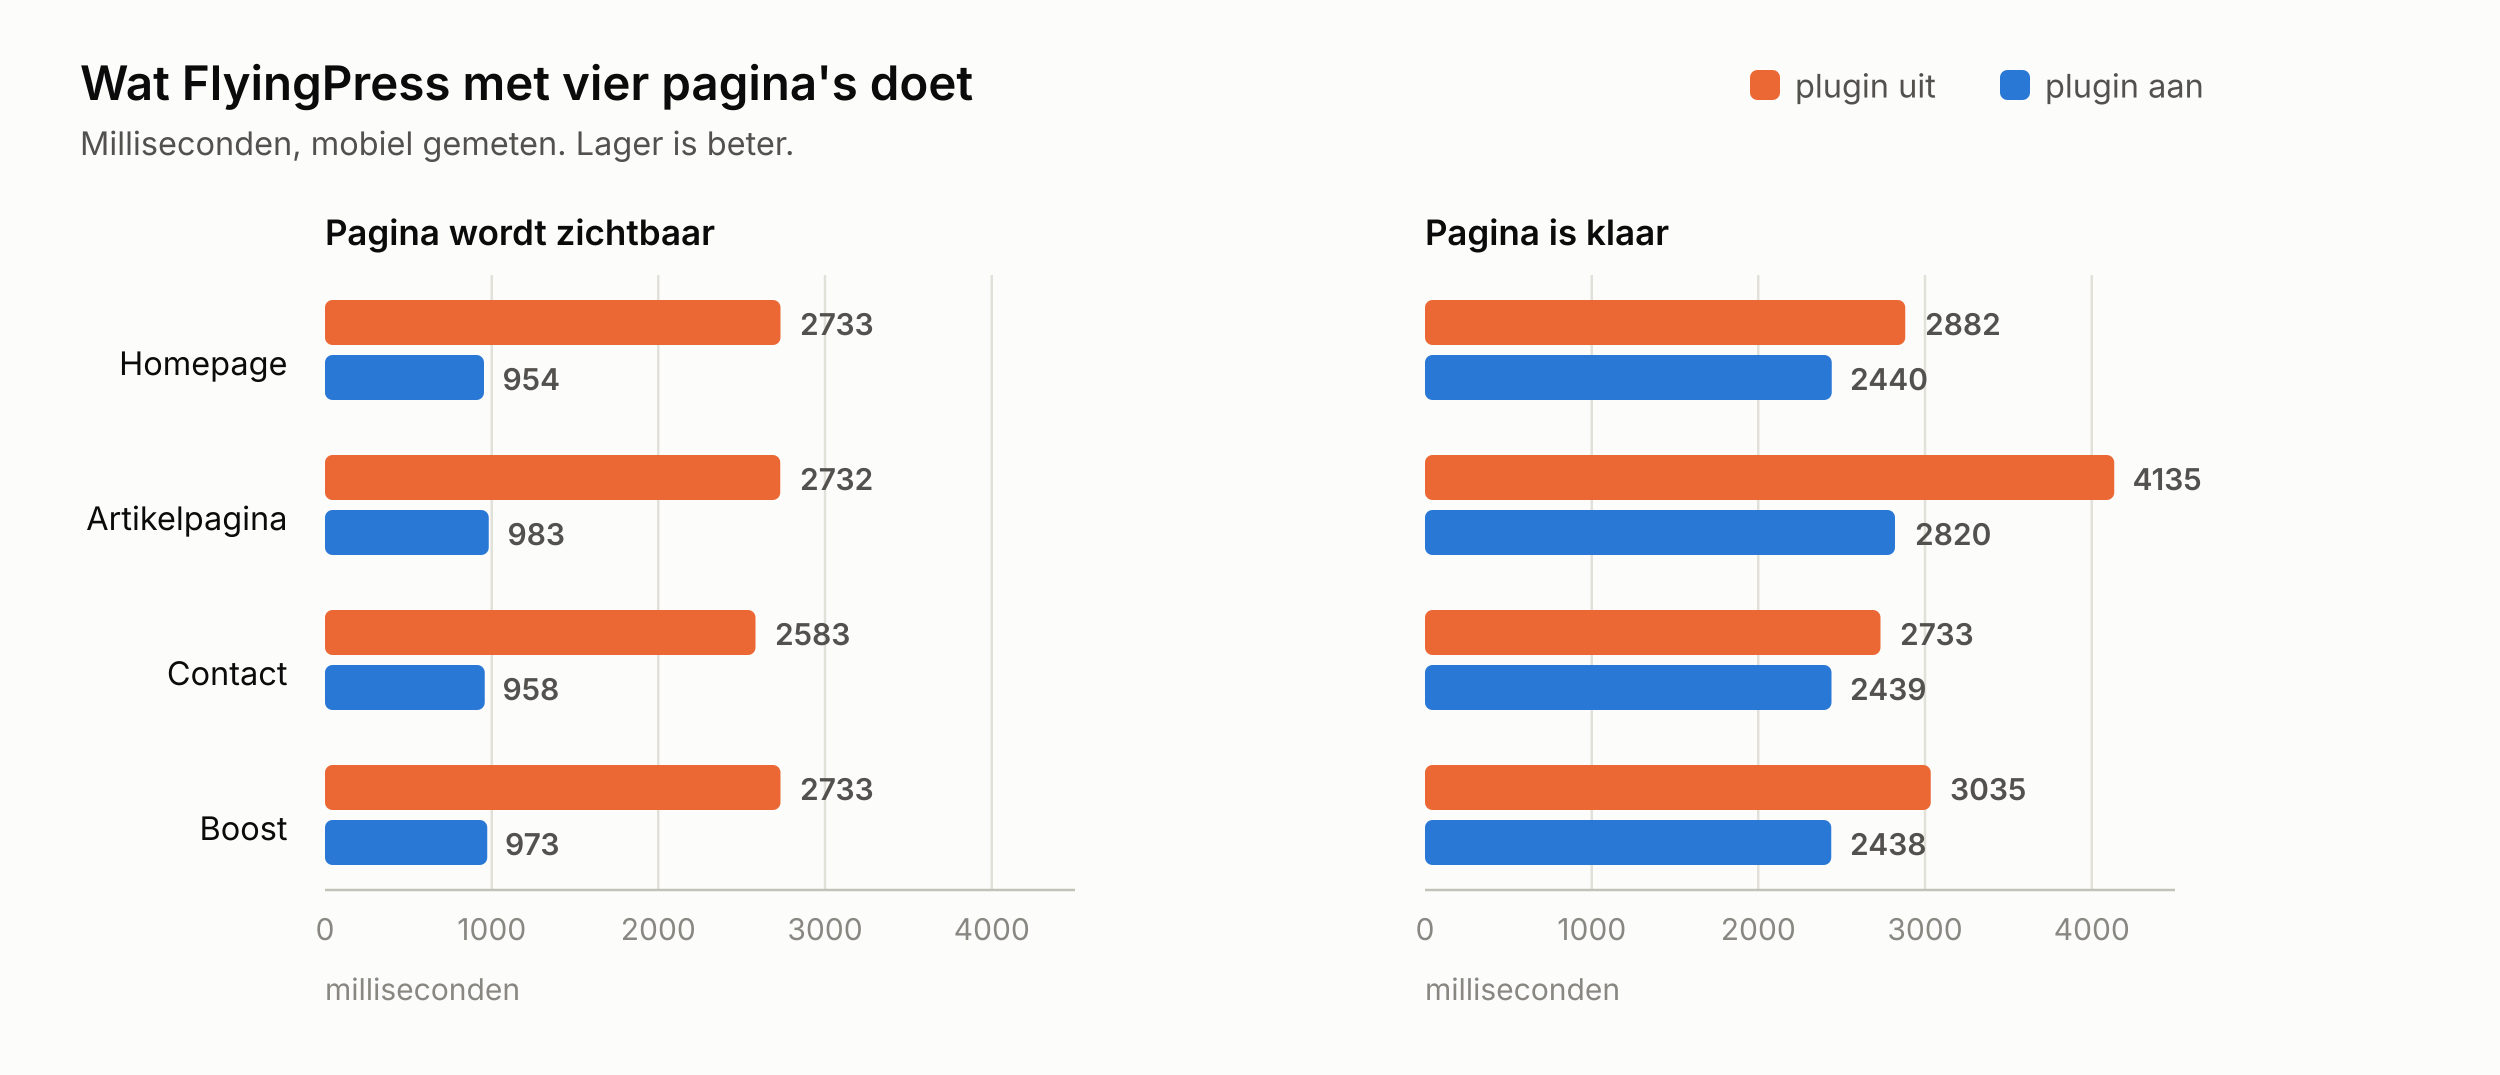
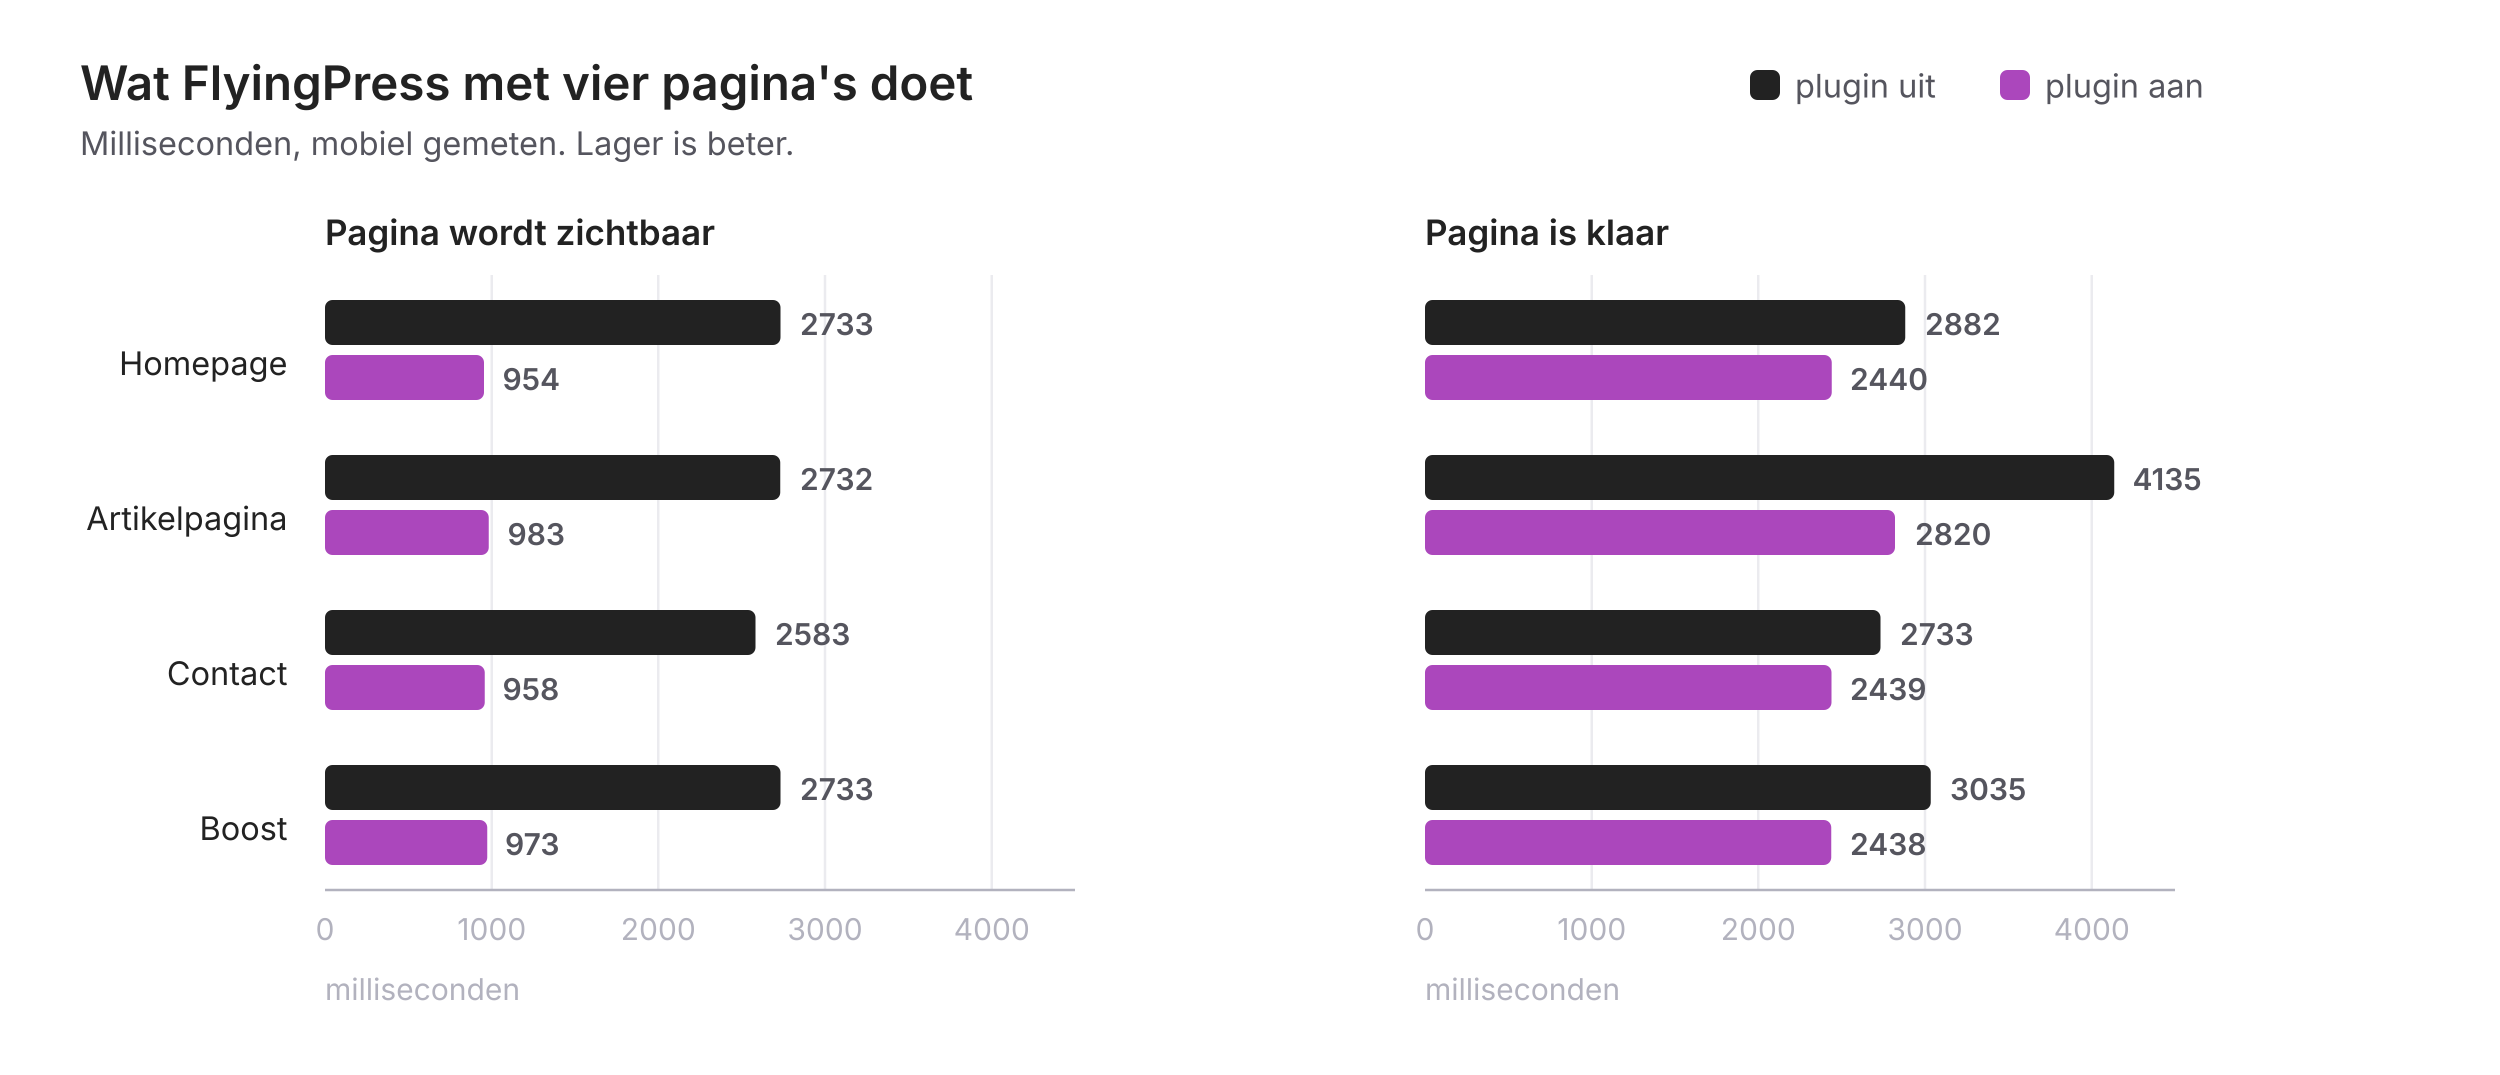
<svg xmlns="http://www.w3.org/2000/svg" viewBox="0 0 1000 430" width="1000" height="430" role="img" aria-labelledby="titel omschrijving">
  <style>
-     .vlak   { fill: #fcfcfb; }
-     .kop    { font: 600 19px system-ui, -apple-system, "Segoe UI", sans-serif; fill: #0b0b0b; }
-     .sub    { font: 13px system-ui, -apple-system, "Segoe UI", sans-serif; fill: #52514e; }
-     .paneel { font: 600 14px system-ui, -apple-system, "Segoe UI", sans-serif; fill: #0b0b0b; }
-     .pagina { font: 13px system-ui, -apple-system, "Segoe UI", sans-serif; fill: #0b0b0b; }
-     .as     { font: 12px system-ui, -apple-system, "Segoe UI", sans-serif; fill: #898781; font-variant-numeric: tabular-nums; }
-     .waarde { font: 600 12px system-ui, -apple-system, "Segoe UI", sans-serif; fill: #52514e; font-variant-numeric: tabular-nums; }
-     .raster { stroke: #e1e0d9; stroke-width: 1; }
-     .basis  { stroke: #c3c2b7; stroke-width: 1; }
+     .vlak   { fill: #ffffff; }
+     .kop    { font: 600 19px system-ui, -apple-system, "Segoe UI", sans-serif; fill: #222222; }
+     .sub    { font: 13px system-ui, -apple-system, "Segoe UI", sans-serif; fill: #55555e; }
+     .paneel { font: 600 14px system-ui, -apple-system, "Segoe UI", sans-serif; fill: #222222; }
+     .pagina { font: 13px system-ui, -apple-system, "Segoe UI", sans-serif; fill: #222222; }
+     .as     { font: 12px system-ui, -apple-system, "Segoe UI", sans-serif; fill: #b2b2be; font-variant-numeric: tabular-nums; }
+     .waarde { font: 600 12px system-ui, -apple-system, "Segoe UI", sans-serif; fill: #55555e; font-variant-numeric: tabular-nums; }
+     .raster { stroke: #ebebef; stroke-width: 1; }
+     .basis  { stroke: #b2b2be; stroke-width: 1; }
  </style>
  <rect class="vlak" width="1000" height="430" />
  <text class="kop" x="32" y="40">Wat FlyingPress met vier pagina's doet</text>
  <text class="sub" x="32" y="62">Milliseconden, mobiel gemeten. Lager is beter.</text>
-   <rect x="700" y="28" width="12" height="12" rx="3" fill="#eb6834" />
+   <rect x="700" y="28" width="12" height="12" rx="3" fill="#222222" />
  <text class="sub" x="718" y="39">plugin uit</text>
-   <rect x="800" y="28" width="12" height="12" rx="3" fill="#2a78d6" />
+   <rect x="800" y="28" width="12" height="12" rx="3" fill="#ab47bc" />
  <text class="sub" x="818" y="39">plugin aan</text>
  <text class="paneel" x="130" y="98">Pagina wordt zichtbaar</text>
  <text class="paneel" x="570" y="98">Pagina is klaar</text>
  <g class="raster">
    <line x1="196.7" y1="110" x2="196.7" y2="356" />
    <line x1="263.3" y1="110" x2="263.3" y2="356" />
    <line x1="330" y1="110" x2="330" y2="356" />
    <line x1="396.7" y1="110" x2="396.7" y2="356" />
    <line x1="636.7" y1="110" x2="636.7" y2="356" />
    <line x1="703.3" y1="110" x2="703.3" y2="356" />
    <line x1="770" y1="110" x2="770" y2="356" />
    <line x1="836.7" y1="110" x2="836.7" y2="356" />
  </g>
  <text class="pagina" x="115" y="150" text-anchor="end">Homepage</text>
  <text class="pagina" x="115" y="212" text-anchor="end">Artikelpagina</text>
  <text class="pagina" x="115" y="274" text-anchor="end">Contact</text>
  <text class="pagina" x="115" y="336" text-anchor="end">Boost</text>
  <g>
-     <rect x="130" y="120" width="182.2" height="18" rx="3" fill="#eb6834" />
+     <rect x="130" y="120" width="182.2" height="18" rx="3" fill="#222222" />
    <text class="waarde" x="320" y="134">2733</text>
-     <rect x="130" y="142" width="63.6" height="18" rx="3" fill="#2a78d6" />
+     <rect x="130" y="142" width="63.6" height="18" rx="3" fill="#ab47bc" />
    <text class="waarde" x="201" y="156">954</text>
-     <rect x="130" y="182" width="182.1" height="18" rx="3" fill="#eb6834" />
+     <rect x="130" y="182" width="182.1" height="18" rx="3" fill="#222222" />
    <text class="waarde" x="320" y="196">2732</text>
-     <rect x="130" y="204" width="65.5" height="18" rx="3" fill="#2a78d6" />
+     <rect x="130" y="204" width="65.5" height="18" rx="3" fill="#ab47bc" />
    <text class="waarde" x="203" y="218">983</text>
-     <rect x="130" y="244" width="172.2" height="18" rx="3" fill="#eb6834" />
+     <rect x="130" y="244" width="172.2" height="18" rx="3" fill="#222222" />
    <text class="waarde" x="310" y="258">2583</text>
-     <rect x="130" y="266" width="63.9" height="18" rx="3" fill="#2a78d6" />
+     <rect x="130" y="266" width="63.9" height="18" rx="3" fill="#ab47bc" />
    <text class="waarde" x="201" y="280">958</text>
-     <rect x="130" y="306" width="182.2" height="18" rx="3" fill="#eb6834" />
+     <rect x="130" y="306" width="182.2" height="18" rx="3" fill="#222222" />
    <text class="waarde" x="320" y="320">2733</text>
-     <rect x="130" y="328" width="64.9" height="18" rx="3" fill="#2a78d6" />
+     <rect x="130" y="328" width="64.9" height="18" rx="3" fill="#ab47bc" />
    <text class="waarde" x="202" y="342">973</text>
  </g>
  <g>
-     <rect x="570" y="120" width="192.1" height="18" rx="3" fill="#eb6834" />
+     <rect x="570" y="120" width="192.1" height="18" rx="3" fill="#222222" />
    <text class="waarde" x="770" y="134">2882</text>
-     <rect x="570" y="142" width="162.7" height="18" rx="3" fill="#2a78d6" />
+     <rect x="570" y="142" width="162.7" height="18" rx="3" fill="#ab47bc" />
    <text class="waarde" x="740" y="156">2440</text>
-     <rect x="570" y="182" width="275.7" height="18" rx="3" fill="#eb6834" />
+     <rect x="570" y="182" width="275.7" height="18" rx="3" fill="#222222" />
    <text class="waarde" x="853" y="196">4135</text>
-     <rect x="570" y="204" width="188.0" height="18" rx="3" fill="#2a78d6" />
+     <rect x="570" y="204" width="188.0" height="18" rx="3" fill="#ab47bc" />
    <text class="waarde" x="766" y="218">2820</text>
-     <rect x="570" y="244" width="182.2" height="18" rx="3" fill="#eb6834" />
+     <rect x="570" y="244" width="182.2" height="18" rx="3" fill="#222222" />
    <text class="waarde" x="760" y="258">2733</text>
-     <rect x="570" y="266" width="162.6" height="18" rx="3" fill="#2a78d6" />
+     <rect x="570" y="266" width="162.6" height="18" rx="3" fill="#ab47bc" />
    <text class="waarde" x="740" y="280">2439</text>
-     <rect x="570" y="306" width="202.3" height="18" rx="3" fill="#eb6834" />
+     <rect x="570" y="306" width="202.3" height="18" rx="3" fill="#222222" />
    <text class="waarde" x="780" y="320">3035</text>
-     <rect x="570" y="328" width="162.5" height="18" rx="3" fill="#2a78d6" />
+     <rect x="570" y="328" width="162.5" height="18" rx="3" fill="#ab47bc" />
    <text class="waarde" x="740" y="342">2438</text>
  </g>
  <line class="basis" x1="130" y1="356" x2="430" y2="356" />
  <line class="basis" x1="570" y1="356" x2="870" y2="356" />
  <g class="as" text-anchor="middle">
    <text x="130" y="376">0</text>
    <text x="196.7" y="376">1000</text>
    <text x="263.3" y="376">2000</text>
    <text x="330" y="376">3000</text>
    <text x="396.7" y="376">4000</text>
    <text x="570" y="376">0</text>
    <text x="636.7" y="376">1000</text>
    <text x="703.3" y="376">2000</text>
    <text x="770" y="376">3000</text>
    <text x="836.7" y="376">4000</text>
  </g>
  <text class="as" x="130" y="400">milliseconden</text>
  <text class="as" x="570" y="400">milliseconden</text>
</svg>
